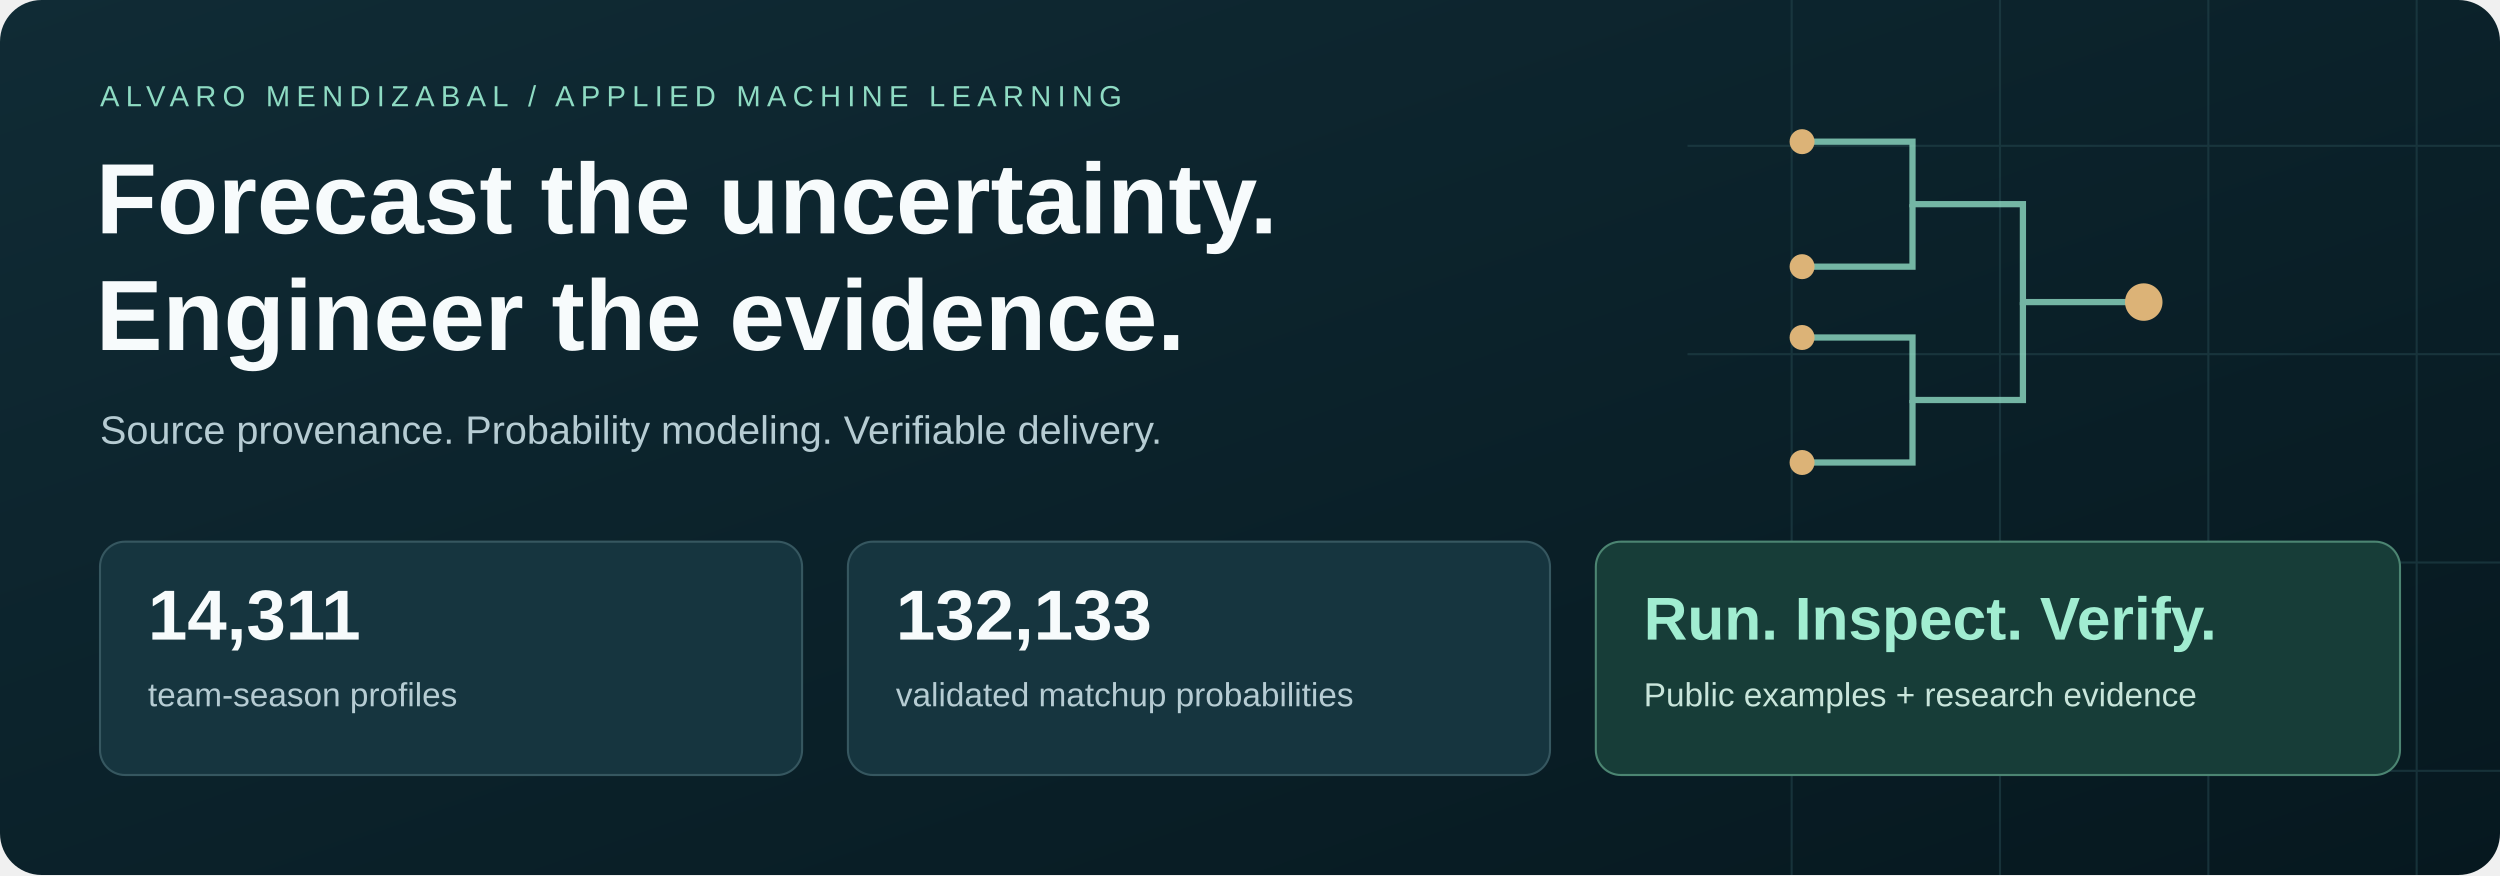
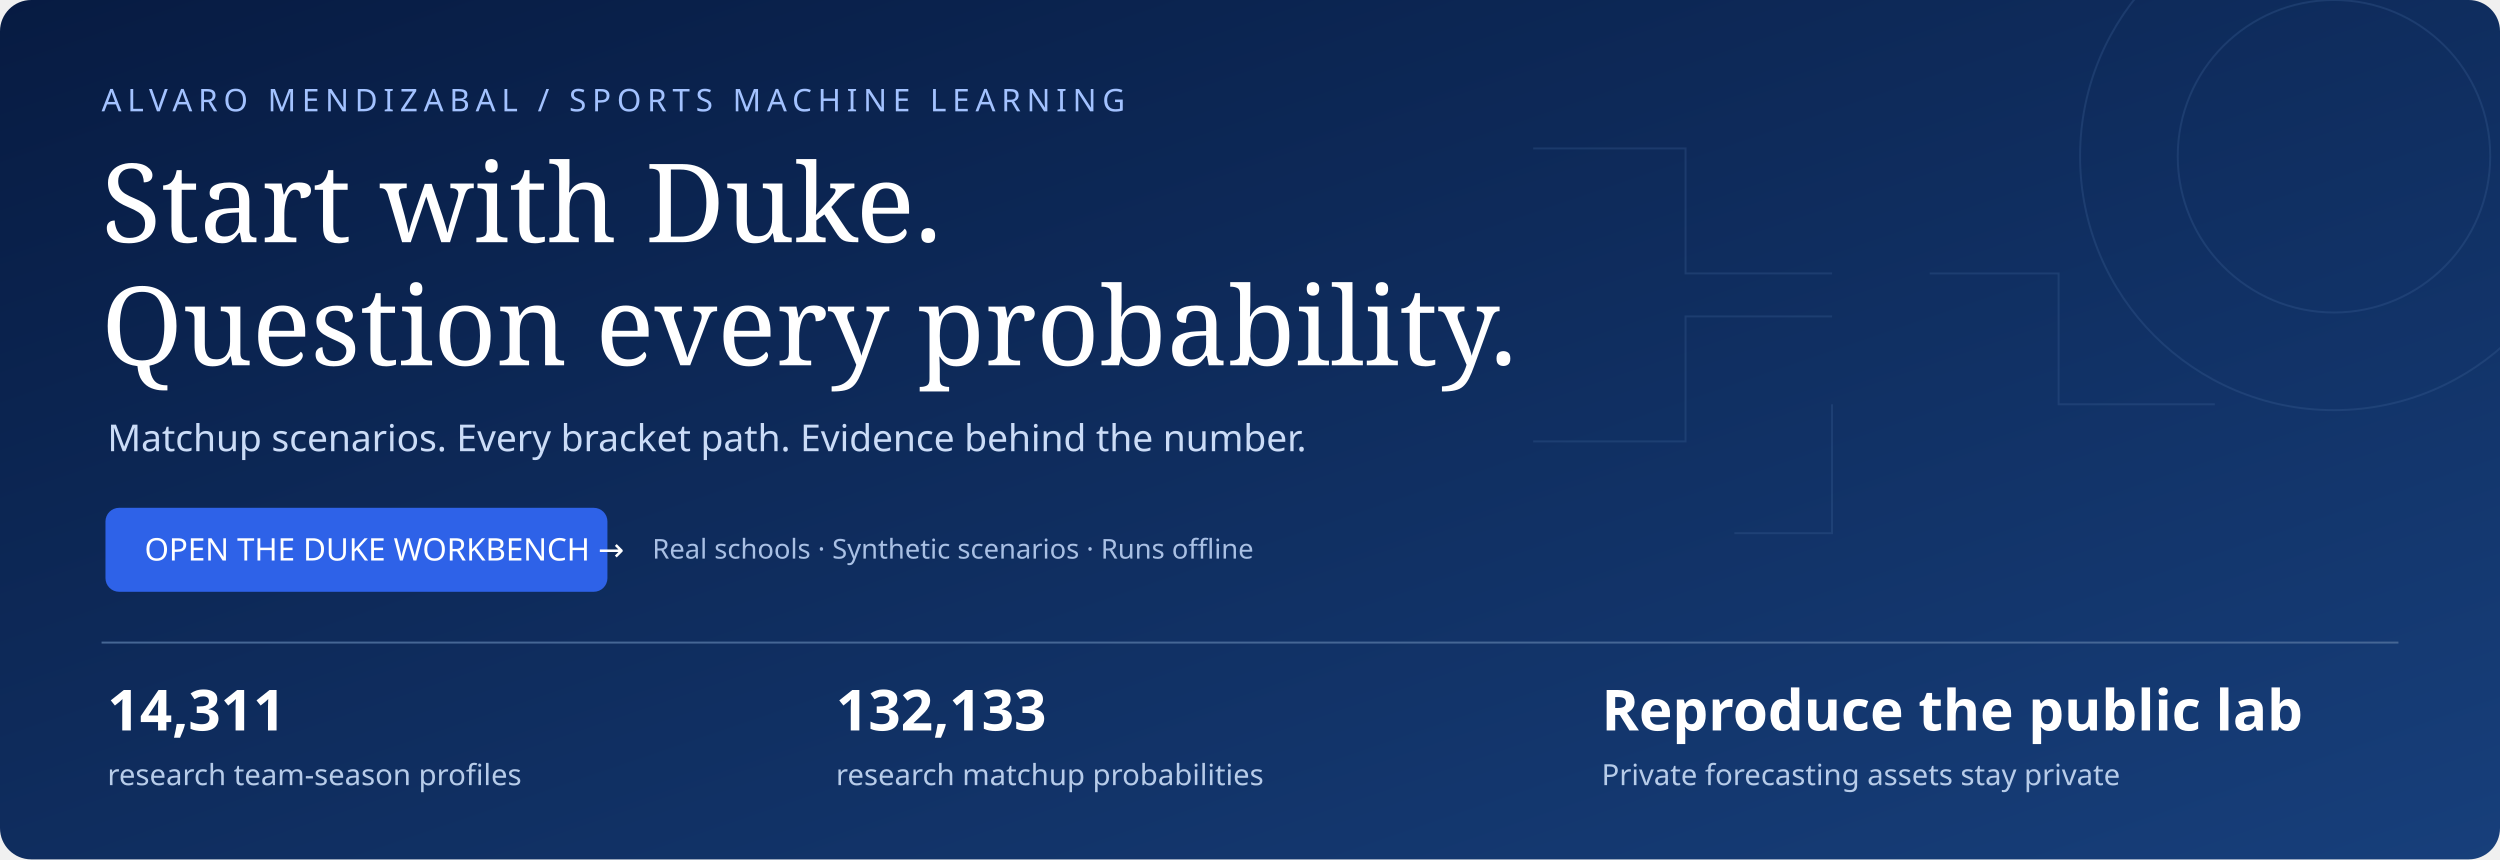
- <svg xmlns="http://www.w3.org/2000/svg" width="1200" height="420" viewBox="0 0 1200 420" role="img" aria-labelledby="title desc">
+ <svg xmlns="http://www.w3.org/2000/svg" width="1280" height="440" viewBox="0 0 1280 440" role="img" aria-labelledby="t d">
  <defs>
    <linearGradient id="bg" x2="1" y2="1">
-       <stop stop-color="#102b35" />
-       <stop offset="1" stop-color="#06181f" />
+       <stop stop-color="#071b42" />
+       <stop offset="1" stop-color="#173f7b" />
    </linearGradient>
  </defs>
-   <rect width="1200" height="420" rx="20" fill="url(#bg)" />
-   <path d="M860 0v420M960 0v420M1060 0v420M1160 0v420M810 70h390M810 170h390M810 270h390M810 370h390" stroke="#22424a" opacity=".6" />
-   <g font-family="Arial, Helvetica, sans-serif">
-     <text x="48" y="51" fill="#8edbc3" font-size="14" letter-spacing="3">ALVARO MENDIZABAL / APPLIED MACHINE LEARNING</text>
-     <text x="46" y="112" fill="#f7fbfc" font-size="48" font-weight="700">Forecast the uncertainty.</text>
-     <text x="46" y="168" fill="#f7fbfc" font-size="48" font-weight="700">Engineer the evidence.</text>
-     <text x="48" y="213" fill="#b6ccd3" font-size="19">Source provenance. Probability modeling. Verifiable delivery.</text>
-     <g transform="translate(48,260)">
-       <rect width="337" height="112" rx="12" fill="#16353f" stroke="#365760" />
-       <text x="23" y="47" fill="#f7fbfc" font-size="34" font-weight="700">14,311</text>
-       <text x="23" y="79" fill="#b6ccd3" font-size="16">team-season profiles</text>
-     </g>
-     <g transform="translate(407,260)">
-       <rect width="337" height="112" rx="12" fill="#16353f" stroke="#365760" />
-       <text x="23" y="47" fill="#f7fbfc" font-size="34" font-weight="700">132,133</text>
-       <text x="23" y="79" fill="#b6ccd3" font-size="16">validated matchup probabilities</text>
-     </g>
-     <g transform="translate(766,260)">
-       <rect width="386" height="112" rx="12" fill="#173d38" stroke="#4c8572" />
-       <text x="23" y="47" fill="#a1edd1" font-size="29" font-weight="700">Run. Inspect. Verify.</text>
-       <text x="23" y="79" fill="#c9e5db" font-size="16">Public examples + research evidence</text>
-     </g>
+   <rect width="1280" height="440" rx="16" fill="url(#bg)" />
+   <g fill="none" stroke="#3d6297" opacity=".3">
+     <path d="M785 76h78v64h75m-153 86h78v-64h75m50-22h66v67h80m-246 66h50v-66" />
+     <circle cx="1195" cy="80" r="130" />
+     <circle cx="1195" cy="80" r="80" />
  </g>
-   <g fill="none" stroke="#8edbc3" stroke-width="3" opacity=".8">
-     <path d="M865 68h53v30h53v47h58" />
-     <path d="M865 128h53V98" />
-     <path d="M865 162h53v30h53v-47" />
-     <path d="M865 222h53v-30" />
-   </g>
-   <g fill="#dcb377">
-     <circle cx="865" cy="68" r="6" />
-     <circle cx="865" cy="128" r="6" />
-     <circle cx="865" cy="162" r="6" />
-     <circle cx="865" cy="222" r="6" />
-     <circle cx="1029" cy="145" r="9" />
+   <text x="52" y="57" fill="#a3c2ff" font-family="system-ui,sans-serif" font-size="16" letter-spacing="3">ALVARO MENDIZABAL / SPORTS MACHINE LEARNING</text>
+   <text x="52" y="124" fill="white" font-family="Georgia,serif" font-size="56">Start with Duke.</text>
+   <text x="52" y="187" fill="white" font-family="Georgia,serif" font-size="56">Question every probability.</text>
+   <text x="55" y="231" fill="#cbdcf7" font-family="system-ui,sans-serif" font-size="19">Matchup scenarios. Every bracket path. Evidence behind the number.</text>
+   <rect x="54" y="260" width="257" height="43" rx="7" fill="#2e62e8" />
+   <text x="74" y="287" fill="white" font-family="system-ui,sans-serif" font-size="16">OPEN THE DUKE WORKBENCH →</text>
+   <text x="334" y="286" fill="#a9c0e4" font-family="system-ui,sans-serif" font-size="14">Real schools · Synthetic scenarios · Runs offline</text>
+   <path d="M52 329h1176" stroke="#466795" />
+   <g font-family="system-ui,sans-serif">
+     <text x="55" y="374" fill="white" font-size="29" font-weight="650">14,311</text>
+     <text x="55" y="402" fill="#b7cce9" font-size="15">research team-season profiles</text>
+     <text x="428" y="374" fill="white" font-size="29" font-weight="650">132,133</text>
+     <text x="428" y="402" fill="#b7cce9" font-size="15">research matchup probabilities</text>
+     <text x="820" y="374" fill="white" font-size="29" font-weight="650">Reproduce the public lab</text>
+     <text x="820" y="402" fill="#b7cce9" font-size="15">Private forecasting assets stay private</text>
  </g>
</svg>
